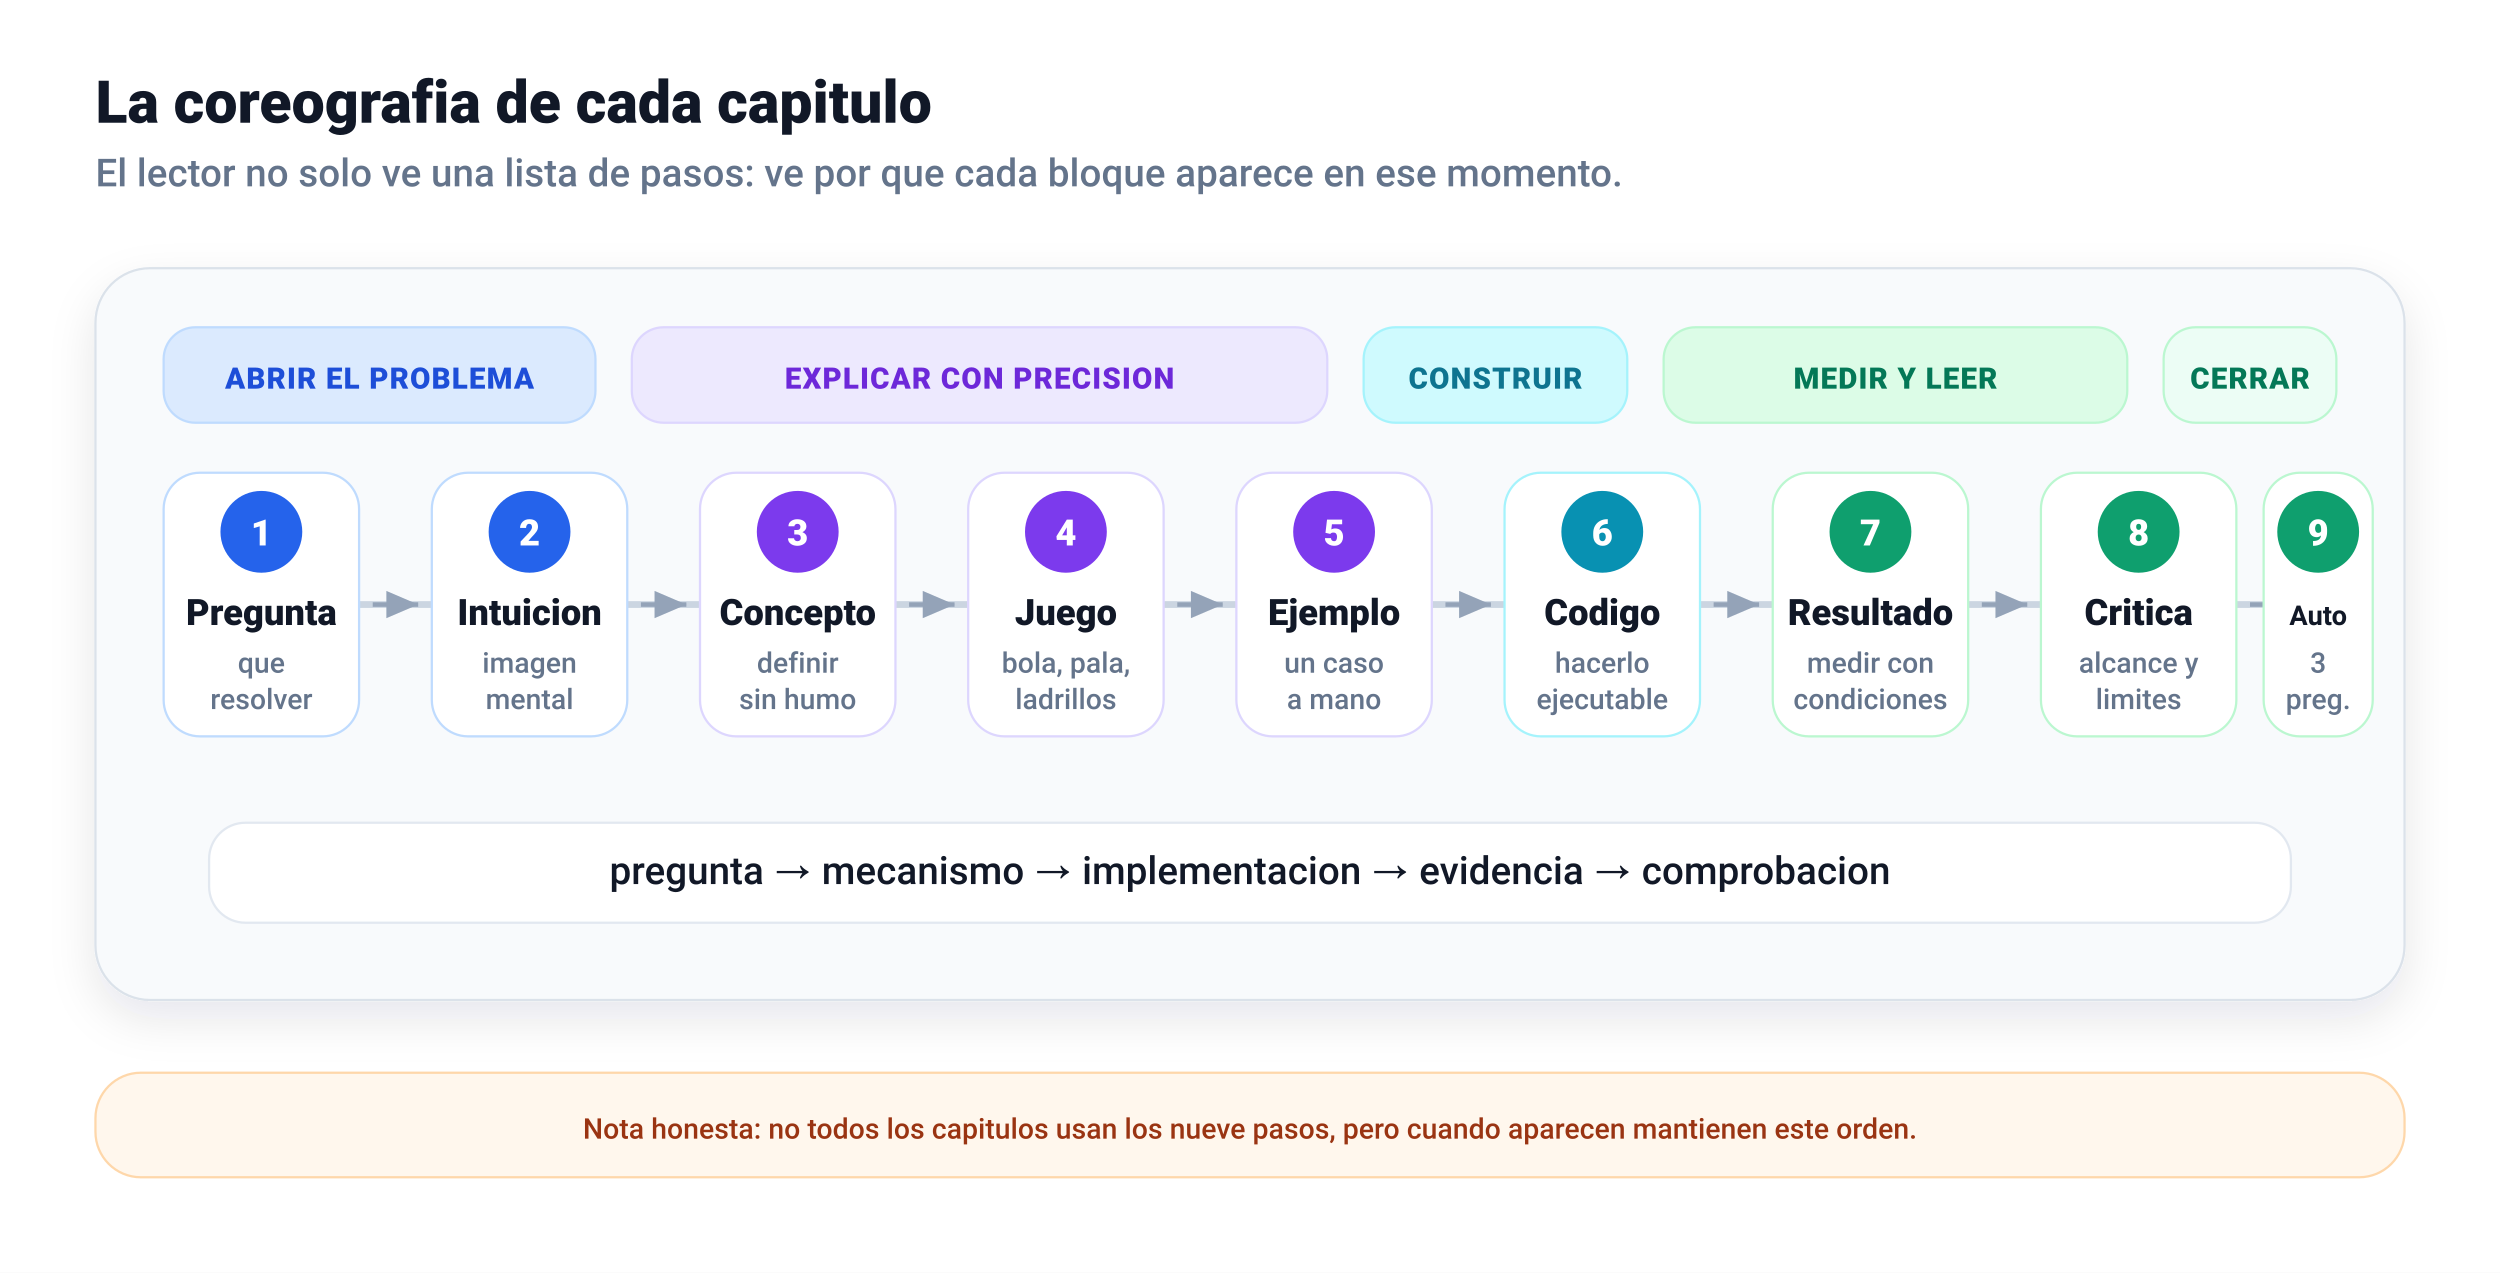
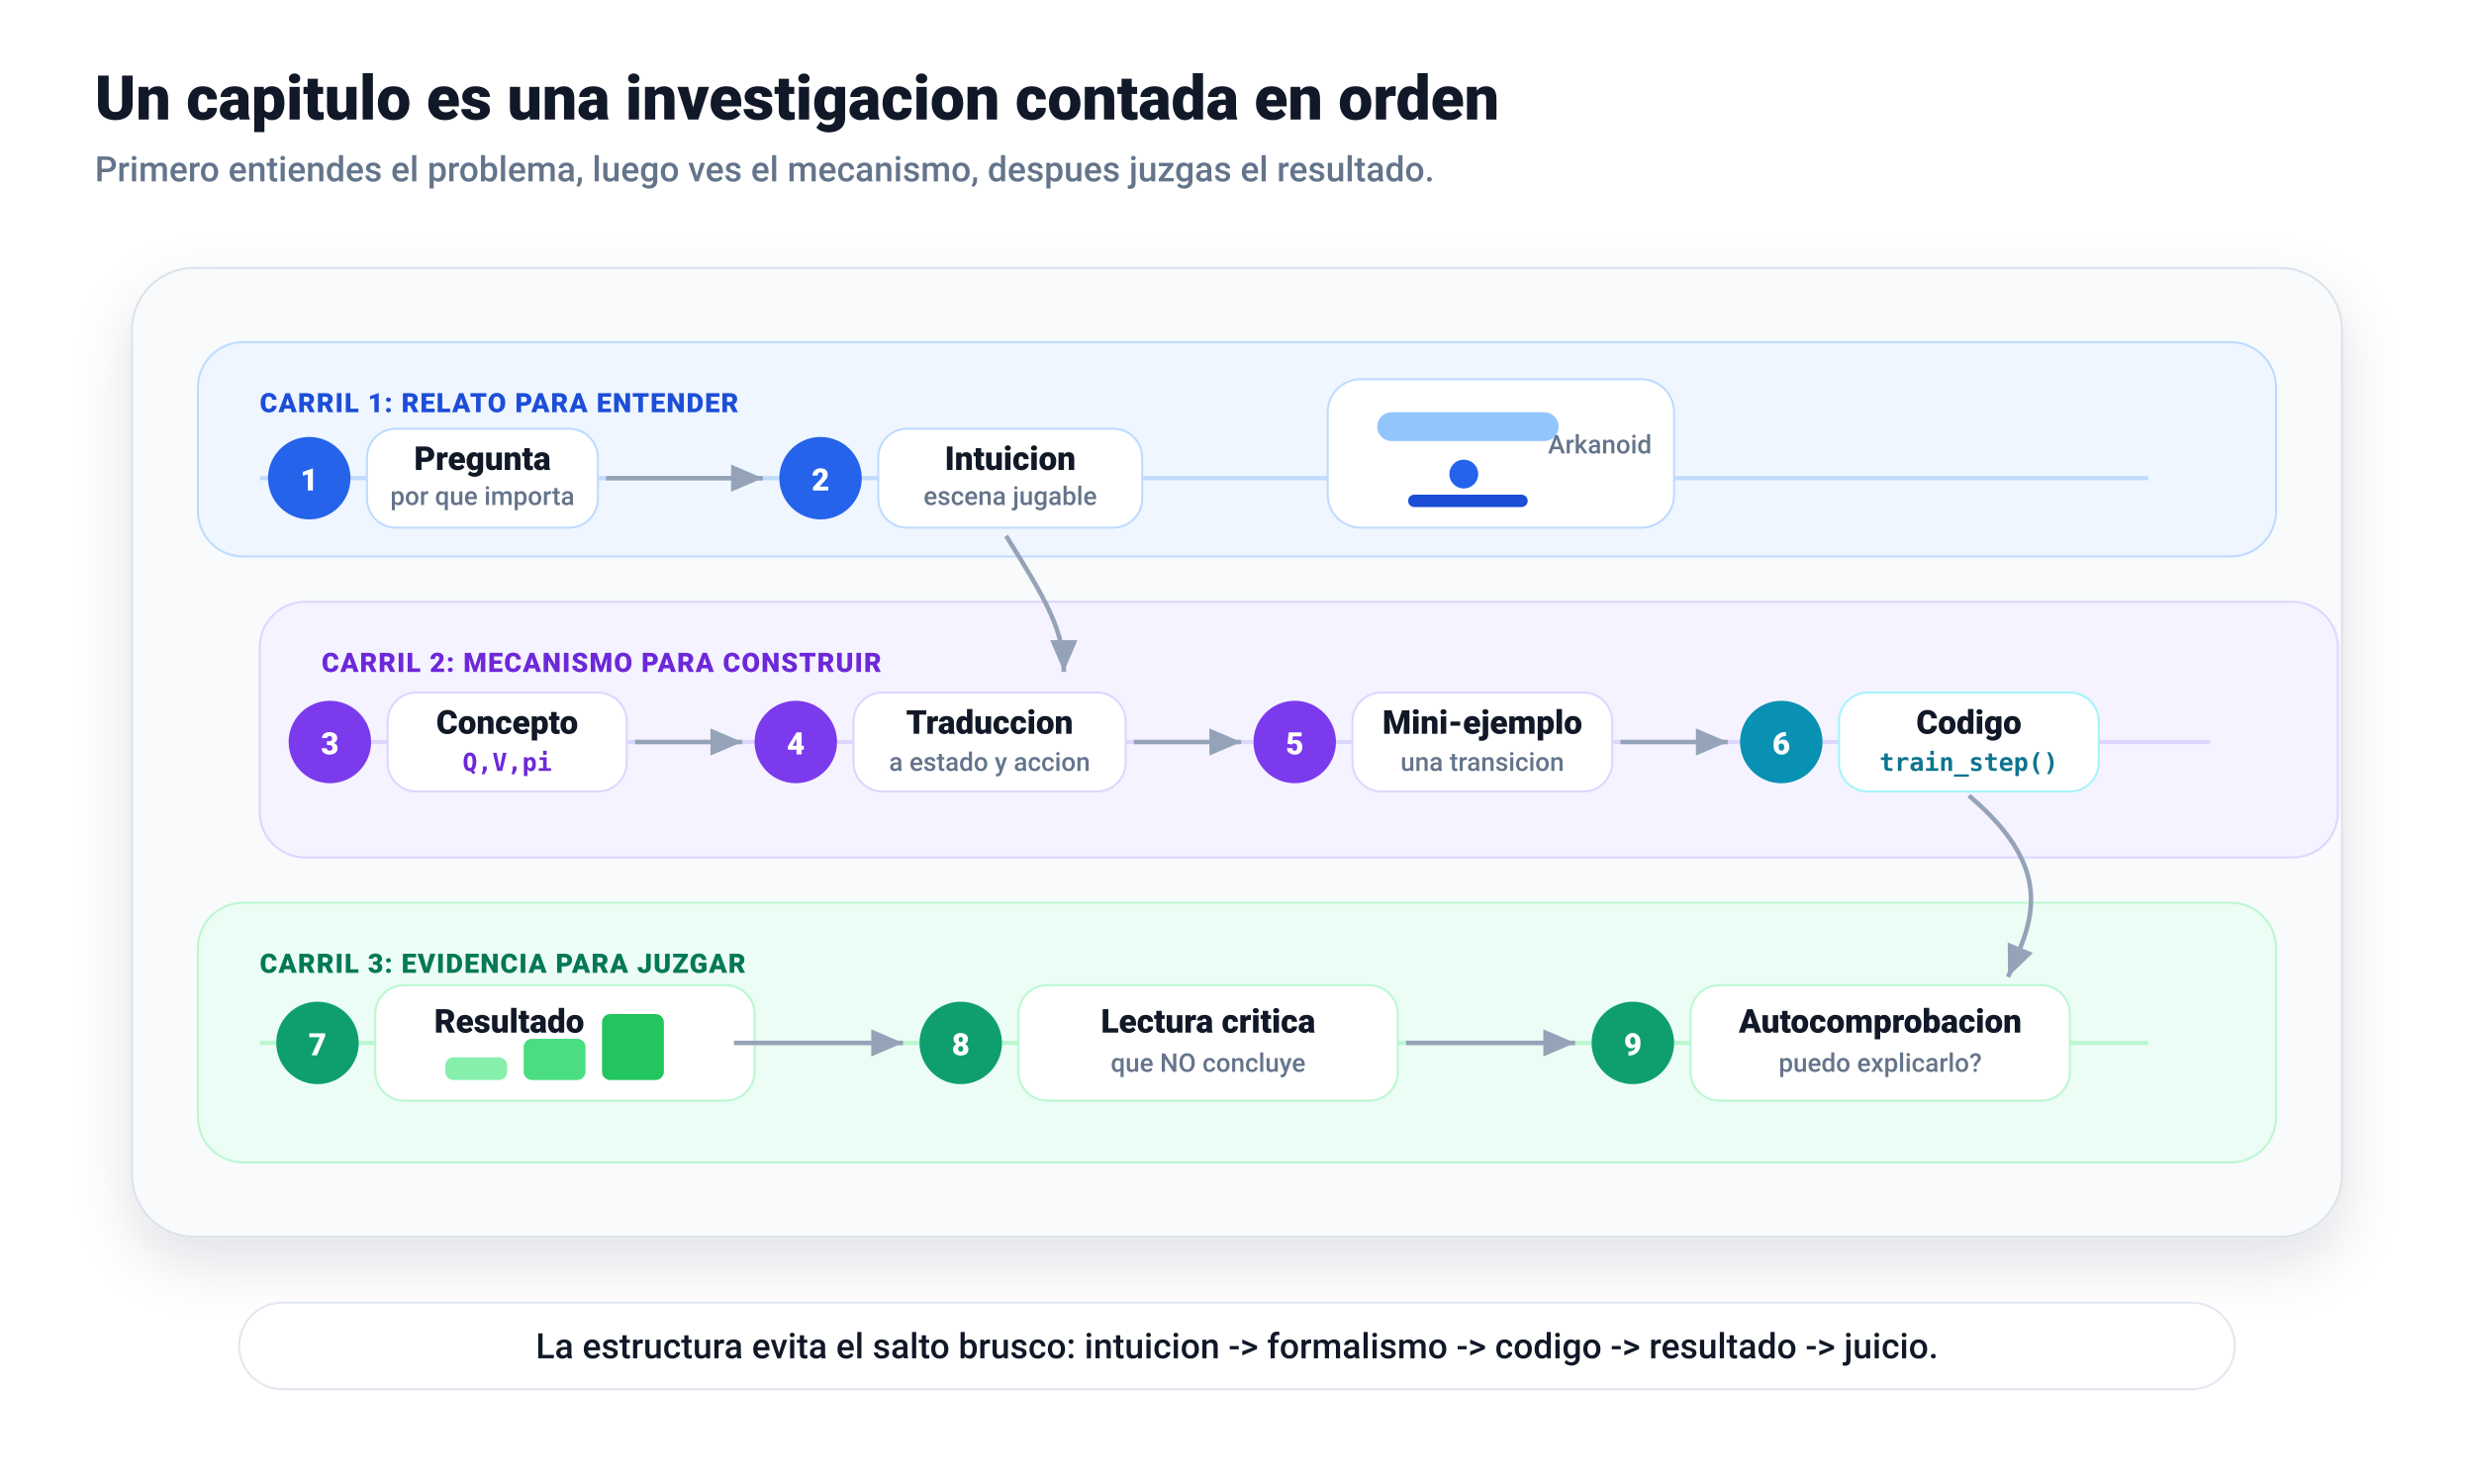
- <svg xmlns="http://www.w3.org/2000/svg" viewBox="0 0 1100 560" role="img" aria-labelledby="title desc">
+ <svg xmlns="http://www.w3.org/2000/svg" viewBox="0 0 1200 720" role="img" aria-labelledby="title desc">
  <defs>
    <style>
-       .bg{fill:#fff}
-       .ink{fill:#111827}
-       .muted{fill:#64748b}
-       .title{font:800 26px -apple-system,BlinkMacSystemFont,"Segoe UI",Roboto,Helvetica,Arial,sans-serif}
+       .bg{fill:#fff}.ink{fill:#111827}.muted{fill:#64748b}
+       .title{font:800 30px -apple-system,BlinkMacSystemFont,"Segoe UI",Roboto,Helvetica,Arial,sans-serif}
      .body{font:500 17px -apple-system,BlinkMacSystemFont,"Segoe UI",Roboto,Helvetica,Arial,sans-serif}
-       .phase{font:800 13px -apple-system,BlinkMacSystemFont,"Segoe UI",Roboto,Helvetica,Arial,sans-serif;letter-spacing:.5px}
+       .lane{font:800 13px -apple-system,BlinkMacSystemFont,"Segoe UI",Roboto,Helvetica,Arial,sans-serif;letter-spacing:.55px}
      .label{font:800 16px -apple-system,BlinkMacSystemFont,"Segoe UI",Roboto,Helvetica,Arial,sans-serif}
      .small{font:500 12.5px -apple-system,BlinkMacSystemFont,"Segoe UI",Roboto,Helvetica,Arial,sans-serif}
-       .num{font:800 16px -apple-system,BlinkMacSystemFont,"Segoe UI",Roboto,Helvetica,Arial,sans-serif}
-       .tiny{font:700 12px -apple-system,BlinkMacSystemFont,"Segoe UI",Roboto,Helvetica,Arial,sans-serif}
+       .num{font:800 15px -apple-system,BlinkMacSystemFont,"Segoe UI",Roboto,Helvetica,Arial,sans-serif}
+       .mono{font:700 12px "SFMono-Regular",Menlo,Consolas,monospace}
      .shadow{filter:url(#shadow)}
    </style>
-     <filter id="shadow" x="-10%" y="-10%" width="120%" height="130%">
-       <feDropShadow dx="0" dy="8" stdDeviation="10" flood-color="#0f172a" flood-opacity=".10" />
+     <filter id="shadow" x="-12%" y="-12%" width="124%" height="135%">
+       <feDropShadow dx="0" dy="12" stdDeviation="14" flood-color="#0f172a" flood-opacity=".12" />
    </filter>
    <marker id="arrow" markerWidth="10" markerHeight="10" refX="7" refY="3" orient="auto">
      <path d="M0,0 L7,3 L0,6 Z" fill="#94a3b8" />
    </marker>
  </defs>
-   <rect class="bg" width="1100" height="560" />
-   <text class="title ink" x="42" y="54">La coreografia de cada capitulo</text>
-   <text class="body muted" x="42" y="82">El lector no solo ve una lista de pasos: ve por que cada bloque aparece en ese momento.</text>
-   <rect x="42" y="118" width="1016" height="322" rx="24" fill="#f8fafc" stroke="#dbe2ea" class="shadow" />
-   <rect x="72" y="144" width="190" height="42" rx="14" fill="#dbeafe" stroke="#bfdbfe" />
-   <text class="phase" x="167" y="171" text-anchor="middle" fill="#1d4ed8">ABRIR EL PROBLEMA</text>
-   <rect x="278" y="144" width="306" height="42" rx="14" fill="#ede9fe" stroke="#ddd6fe" />
-   <text class="phase" x="431" y="171" text-anchor="middle" fill="#6d28d9">EXPLICAR CON PRECISION</text>
-   <rect x="600" y="144" width="116" height="42" rx="14" fill="#cffafe" stroke="#a5f3fc" />
-   <text class="phase" x="658" y="171" text-anchor="middle" fill="#0e7490">CONSTRUIR</text>
-   <rect x="732" y="144" width="204" height="42" rx="14" fill="#dcfce7" stroke="#bbf7d0" />
-   <text class="phase" x="834" y="171" text-anchor="middle" fill="#047857">MEDIR Y LEER</text>
-   <rect x="952" y="144" width="76" height="42" rx="14" fill="#ecfdf5" stroke="#bbf7d0" />
-   <text class="phase" x="990" y="171" text-anchor="middle" fill="#047857">CERRAR</text>
-   <line x1="90" y1="266" x2="1018" y2="266" stroke="#cbd5e1" stroke-width="3" stroke-linecap="round" />
-   <g transform="translate(72 208)">
-     <rect width="86" height="116" rx="16" fill="#ffffff" stroke="#bfdbfe" />
-     <circle cx="43" cy="26" r="18" fill="#2563eb" />
-     <text class="num" x="43" y="32" text-anchor="middle" fill="#fff">1</text>
-     <text class="label ink" x="43" y="67" text-anchor="middle">Pregunta</text>
-     <text class="small muted" x="43" y="88" text-anchor="middle">que</text>
-     <text class="small muted" x="43" y="104" text-anchor="middle">resolver</text>
+   <rect class="bg" width="1200" height="720" />
+   <text class="title ink" x="46" y="58">Un capitulo es una investigacion contada en orden</text>
+   <text class="body muted" x="46" y="88">Primero entiendes el problema, luego ves el mecanismo, despues juzgas el resultado.</text>
+   <rect x="64" y="130" width="1072" height="470" rx="30" fill="#f8fafc" stroke="#dbe2ea" class="shadow" />
+   <rect x="96" y="166" width="1008" height="104" rx="22" fill="#eff6ff" stroke="#bfdbfe" />
+   <text class="lane" x="126" y="200" fill="#1d4ed8">CARRIL 1: RELATO PARA ENTENDER</text>
+   <line x1="126" y1="232" x2="1042" y2="232" stroke="#bfdbfe" stroke-width="2" />
+   <rect x="126" y="292" width="1008" height="124" rx="22" fill="#f5f3ff" stroke="#ddd6fe" />
+   <text class="lane" x="156" y="326" fill="#6d28d9">CARRIL 2: MECANISMO PARA CONSTRUIR</text>
+   <line x1="156" y1="360" x2="1072" y2="360" stroke="#ddd6fe" stroke-width="2" />
+   <rect x="96" y="438" width="1008" height="126" rx="22" fill="#ecfdf5" stroke="#bbf7d0" />
+   <text class="lane" x="126" y="472" fill="#047857">CARRIL 3: EVIDENCIA PARA JUZGAR</text>
+   <line x1="126" y1="506" x2="1042" y2="506" stroke="#bbf7d0" stroke-width="2" />
+   <g transform="translate(150 190)">
+     <circle cx="0" cy="42" r="20" fill="#2563eb" />
+     <text class="num" x="0" y="48" text-anchor="middle" fill="#fff">1</text>
+     <rect x="28" y="18" width="112" height="48" rx="14" fill="#ffffff" stroke="#bfdbfe" />
+     <text class="label ink" x="84" y="38" text-anchor="middle">Pregunta</text>
+     <text class="small muted" x="84" y="55" text-anchor="middle">por que importa</text>
  </g>
-   <line x1="164" y1="266" x2="184" y2="266" stroke="#94a3b8" stroke-width="2" marker-end="url(#arrow)" />
-   <g transform="translate(190 208)">
-     <rect width="86" height="116" rx="16" fill="#ffffff" stroke="#bfdbfe" />
-     <circle cx="43" cy="26" r="18" fill="#2563eb" />
-     <text class="num" x="43" y="32" text-anchor="middle" fill="#fff">2</text>
-     <text class="label ink" x="43" y="67" text-anchor="middle">Intuicion</text>
-     <text class="small muted" x="43" y="88" text-anchor="middle">imagen</text>
-     <text class="small muted" x="43" y="104" text-anchor="middle">mental</text>
+   <path d="M294,232 H370" stroke="#94a3b8" stroke-width="2.2" marker-end="url(#arrow)" />
+   <g transform="translate(398 190)">
+     <circle cx="0" cy="42" r="20" fill="#2563eb" />
+     <text class="num" x="0" y="48" text-anchor="middle" fill="#fff">2</text>
+     <rect x="28" y="18" width="128" height="48" rx="14" fill="#ffffff" stroke="#bfdbfe" />
+     <text class="label ink" x="92" y="38" text-anchor="middle">Intuicion</text>
+     <text class="small muted" x="92" y="55" text-anchor="middle">escena jugable</text>
  </g>
-   <line x1="282" y1="266" x2="302" y2="266" stroke="#94a3b8" stroke-width="2" marker-end="url(#arrow)" />
-   <g transform="translate(308 208)">
-     <rect width="86" height="116" rx="16" fill="#ffffff" stroke="#ddd6fe" />
-     <circle cx="43" cy="26" r="18" fill="#7c3aed" />
-     <text class="num" x="43" y="32" text-anchor="middle" fill="#fff">3</text>
-     <text class="label ink" x="43" y="67" text-anchor="middle">Concepto</text>
-     <text class="small muted" x="43" y="88" text-anchor="middle">definir</text>
-     <text class="small muted" x="43" y="104" text-anchor="middle">sin humo</text>
+   <g transform="translate(644 184)">
+     <rect x="0" y="0" width="168" height="72" rx="16" fill="#ffffff" stroke="#bfdbfe" />
+     <rect x="24" y="16" width="88" height="14" rx="7" fill="#93c5fd" />
+     <circle cx="66" cy="46" r="7" fill="#2563eb" />
+     <rect x="39" y="56" width="58" height="6" rx="3" fill="#1d4ed8" />
+     <text class="small muted" x="132" y="36" text-anchor="middle">Arkanoid</text>
  </g>
-   <line x1="400" y1="266" x2="420" y2="266" stroke="#94a3b8" stroke-width="2" marker-end="url(#arrow)" />
-   <g transform="translate(426 208)">
-     <rect width="86" height="116" rx="16" fill="#ffffff" stroke="#ddd6fe" />
-     <circle cx="43" cy="26" r="18" fill="#7c3aed" />
-     <text class="num" x="43" y="32" text-anchor="middle" fill="#fff">4</text>
-     <text class="label ink" x="43" y="67" text-anchor="middle">Juego</text>
-     <text class="small muted" x="43" y="88" text-anchor="middle">bola, pala,</text>
-     <text class="small muted" x="43" y="104" text-anchor="middle">ladrillos</text>
+   <g transform="translate(160 326)">
+     <circle cx="0" cy="34" r="20" fill="#7c3aed" />
+     <text class="num" x="0" y="40" text-anchor="middle" fill="#fff">3</text>
+     <rect x="28" y="10" width="116" height="48" rx="14" fill="#ffffff" stroke="#ddd6fe" />
+     <text class="label ink" x="86" y="30" text-anchor="middle">Concepto</text>
+     <text class="mono" x="86" y="48" text-anchor="middle" fill="#6d28d9">Q,V,pi</text>
  </g>
-   <line x1="518" y1="266" x2="538" y2="266" stroke="#94a3b8" stroke-width="2" marker-end="url(#arrow)" />
-   <g transform="translate(544 208)">
-     <rect width="86" height="116" rx="16" fill="#ffffff" stroke="#ddd6fe" />
-     <circle cx="43" cy="26" r="18" fill="#7c3aed" />
-     <text class="num" x="43" y="32" text-anchor="middle" fill="#fff">5</text>
-     <text class="label ink" x="43" y="67" text-anchor="middle">Ejemplo</text>
-     <text class="small muted" x="43" y="88" text-anchor="middle">un caso</text>
-     <text class="small muted" x="43" y="104" text-anchor="middle">a mano</text>
+   <path d="M308,360 H360" stroke="#94a3b8" stroke-width="2.2" marker-end="url(#arrow)" />
+   <g transform="translate(386 326)">
+     <circle cx="0" cy="34" r="20" fill="#7c3aed" />
+     <text class="num" x="0" y="40" text-anchor="middle" fill="#fff">4</text>
+     <rect x="28" y="10" width="132" height="48" rx="14" fill="#ffffff" stroke="#ddd6fe" />
+     <text class="label ink" x="94" y="30" text-anchor="middle">Traduccion</text>
+     <text class="small muted" x="94" y="48" text-anchor="middle">a estado y accion</text>
  </g>
-   <line x1="636" y1="266" x2="656" y2="266" stroke="#94a3b8" stroke-width="2" marker-end="url(#arrow)" />
-   <g transform="translate(662 208)">
-     <rect width="86" height="116" rx="16" fill="#ffffff" stroke="#a5f3fc" />
-     <circle cx="43" cy="26" r="18" fill="#0891b2" />
-     <text class="num" x="43" y="32" text-anchor="middle" fill="#fff">6</text>
-     <text class="label ink" x="43" y="67" text-anchor="middle">Codigo</text>
-     <text class="small muted" x="43" y="88" text-anchor="middle">hacerlo</text>
-     <text class="small muted" x="43" y="104" text-anchor="middle">ejecutable</text>
+   <path d="M550,360 H602" stroke="#94a3b8" stroke-width="2.2" marker-end="url(#arrow)" />
+   <g transform="translate(628 326)">
+     <circle cx="0" cy="34" r="20" fill="#7c3aed" />
+     <text class="num" x="0" y="40" text-anchor="middle" fill="#fff">5</text>
+     <rect x="28" y="10" width="126" height="48" rx="14" fill="#ffffff" stroke="#ddd6fe" />
+     <text class="label ink" x="91" y="30" text-anchor="middle">Mini-ejemplo</text>
+     <text class="small muted" x="91" y="48" text-anchor="middle">una transicion</text>
  </g>
-   <line x1="754" y1="266" x2="774" y2="266" stroke="#94a3b8" stroke-width="2" marker-end="url(#arrow)" />
-   <g transform="translate(780 208)">
-     <rect width="86" height="116" rx="16" fill="#ffffff" stroke="#bbf7d0" />
-     <circle cx="43" cy="26" r="18" fill="#0f9f6e" />
-     <text class="num" x="43" y="32" text-anchor="middle" fill="#fff">7</text>
-     <text class="label ink" x="43" y="67" text-anchor="middle">Resultado</text>
-     <text class="small muted" x="43" y="88" text-anchor="middle">medir con</text>
-     <text class="small muted" x="43" y="104" text-anchor="middle">condiciones</text>
+   <path d="M786,360 H838" stroke="#94a3b8" stroke-width="2.2" marker-end="url(#arrow)" />
+   <g transform="translate(864 326)">
+     <circle cx="0" cy="34" r="20" fill="#0891b2" />
+     <text class="num" x="0" y="40" text-anchor="middle" fill="#fff">6</text>
+     <rect x="28" y="10" width="126" height="48" rx="14" fill="#ffffff" stroke="#a5f3fc" />
+     <text class="label ink" x="91" y="30" text-anchor="middle">Codigo</text>
+     <text class="mono" x="91" y="48" text-anchor="middle" fill="#0e7490">train_step()</text>
  </g>
-   <line x1="872" y1="266" x2="892" y2="266" stroke="#94a3b8" stroke-width="2" marker-end="url(#arrow)" />
-   <g transform="translate(898 208)">
-     <rect width="86" height="116" rx="16" fill="#ffffff" stroke="#bbf7d0" />
-     <circle cx="43" cy="26" r="18" fill="#0f9f6e" />
-     <text class="num" x="43" y="32" text-anchor="middle" fill="#fff">8</text>
-     <text class="label ink" x="43" y="67" text-anchor="middle">Critica</text>
-     <text class="small muted" x="43" y="88" text-anchor="middle">alcance y</text>
-     <text class="small muted" x="43" y="104" text-anchor="middle">limites</text>
+   <g transform="translate(154 474)">
+     <circle cx="0" cy="32" r="20" fill="#0f9f6e" />
+     <text class="num" x="0" y="38" text-anchor="middle" fill="#fff">7</text>
+     <rect x="28" y="4" width="184" height="56" rx="14" fill="#ffffff" stroke="#bbf7d0" />
+     <text class="label ink" x="93" y="27" text-anchor="middle">Resultado</text>
+     <rect x="62" y="39" width="30" height="11" rx="4" fill="#86efac" />
+     <rect x="100" y="30" width="30" height="20" rx="4" fill="#4ade80" />
+     <rect x="138" y="18" width="30" height="32" rx="4" fill="#22c55e" />
  </g>
-   <line x1="990" y1="266" x2="1010" y2="266" stroke="#94a3b8" stroke-width="2" marker-end="url(#arrow)" />
-   <g transform="translate(996 208)">
-     <rect width="48" height="116" rx="16" fill="#ffffff" stroke="#bbf7d0" />
-     <circle cx="24" cy="26" r="18" fill="#0f9f6e" />
-     <text class="num" x="24" y="32" text-anchor="middle" fill="#fff">9</text>
-     <text class="tiny ink" x="24" y="67" text-anchor="middle">Auto</text>
-     <text class="small muted" x="24" y="88" text-anchor="middle">3</text>
-     <text class="small muted" x="24" y="104" text-anchor="middle">preg.</text>
+   <path d="M356,506 H438" stroke="#94a3b8" stroke-width="2.2" marker-end="url(#arrow)" />
+   <g transform="translate(466 474)">
+     <circle cx="0" cy="32" r="20" fill="#0f9f6e" />
+     <text class="num" x="0" y="38" text-anchor="middle" fill="#fff">8</text>
+     <rect x="28" y="4" width="184" height="56" rx="14" fill="#ffffff" stroke="#bbf7d0" />
+     <text class="label ink" x="120" y="27" text-anchor="middle">Lectura critica</text>
+     <text class="small muted" x="120" y="46" text-anchor="middle">que NO concluye</text>
  </g>
-   <rect x="92" y="362" width="916" height="44" rx="16" fill="#ffffff" stroke="#e2e8f0" />
-   <text class="body ink" x="550" y="389" text-anchor="middle">pregunta → mecanismo → implementacion → evidencia → comprobacion</text>
-   <rect x="42" y="472" width="1016" height="46" rx="20" fill="#fff7ed" stroke="#fed7aa" />
-   <text class="small" x="550" y="501" text-anchor="middle" fill="#9a3412">Nota honesta: no todos los capitulos usan los nueve pasos, pero cuando aparecen mantienen este orden.</text>
+   <path d="M682,506 H764" stroke="#94a3b8" stroke-width="2.2" marker-end="url(#arrow)" />
+   <g transform="translate(792 474)">
+     <circle cx="0" cy="32" r="20" fill="#0f9f6e" />
+     <text class="num" x="0" y="38" text-anchor="middle" fill="#fff">9</text>
+     <rect x="28" y="4" width="184" height="56" rx="14" fill="#ffffff" stroke="#bbf7d0" />
+     <text class="label ink" x="120" y="27" text-anchor="middle">Autocomprobacion</text>
+     <text class="small muted" x="120" y="46" text-anchor="middle">puedo explicarlo?</text>
+   </g>
+   <path d="M488,260 C508,292 516,306 516,326" stroke="#94a3b8" stroke-width="2.2" fill="none" marker-end="url(#arrow)" />
+   <path d="M955,386 C1000,424 984,450 974,474" stroke="#94a3b8" stroke-width="2.2" fill="none" marker-end="url(#arrow)" />
+   <rect x="116" y="632" width="968" height="42" rx="21" fill="#ffffff" stroke="#e2e8f0" />
+   <text class="body ink" x="600" y="659" text-anchor="middle">La estructura evita el salto brusco: intuicion -&gt; formalismo -&gt; codigo -&gt; resultado -&gt; juicio.</text>
</svg>
